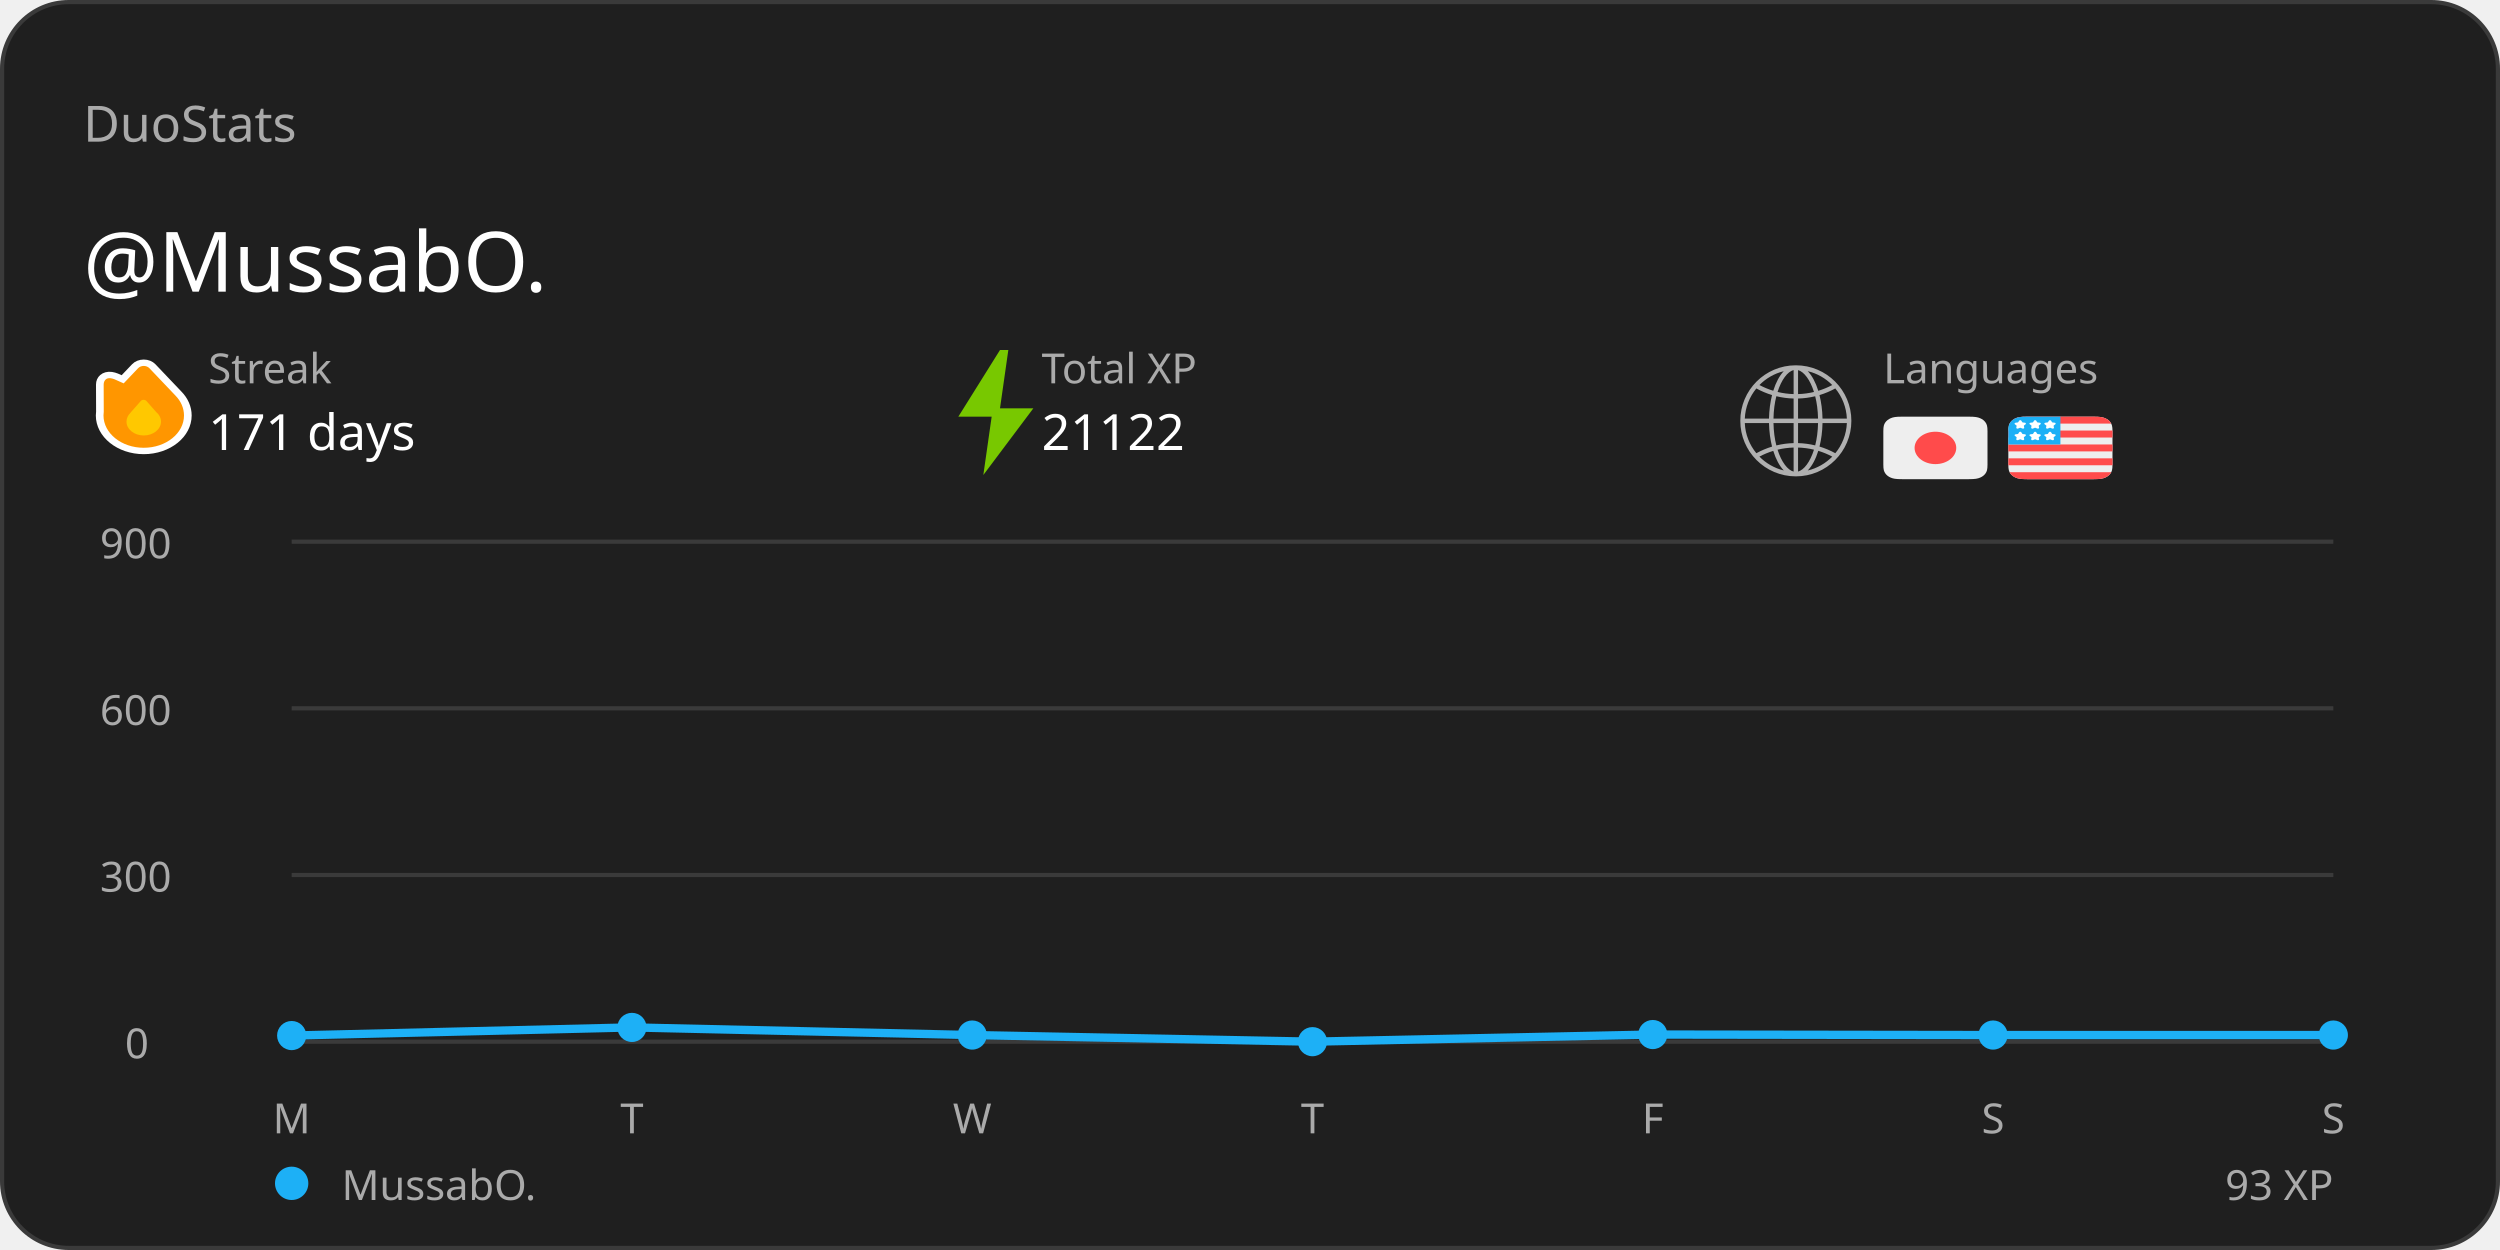
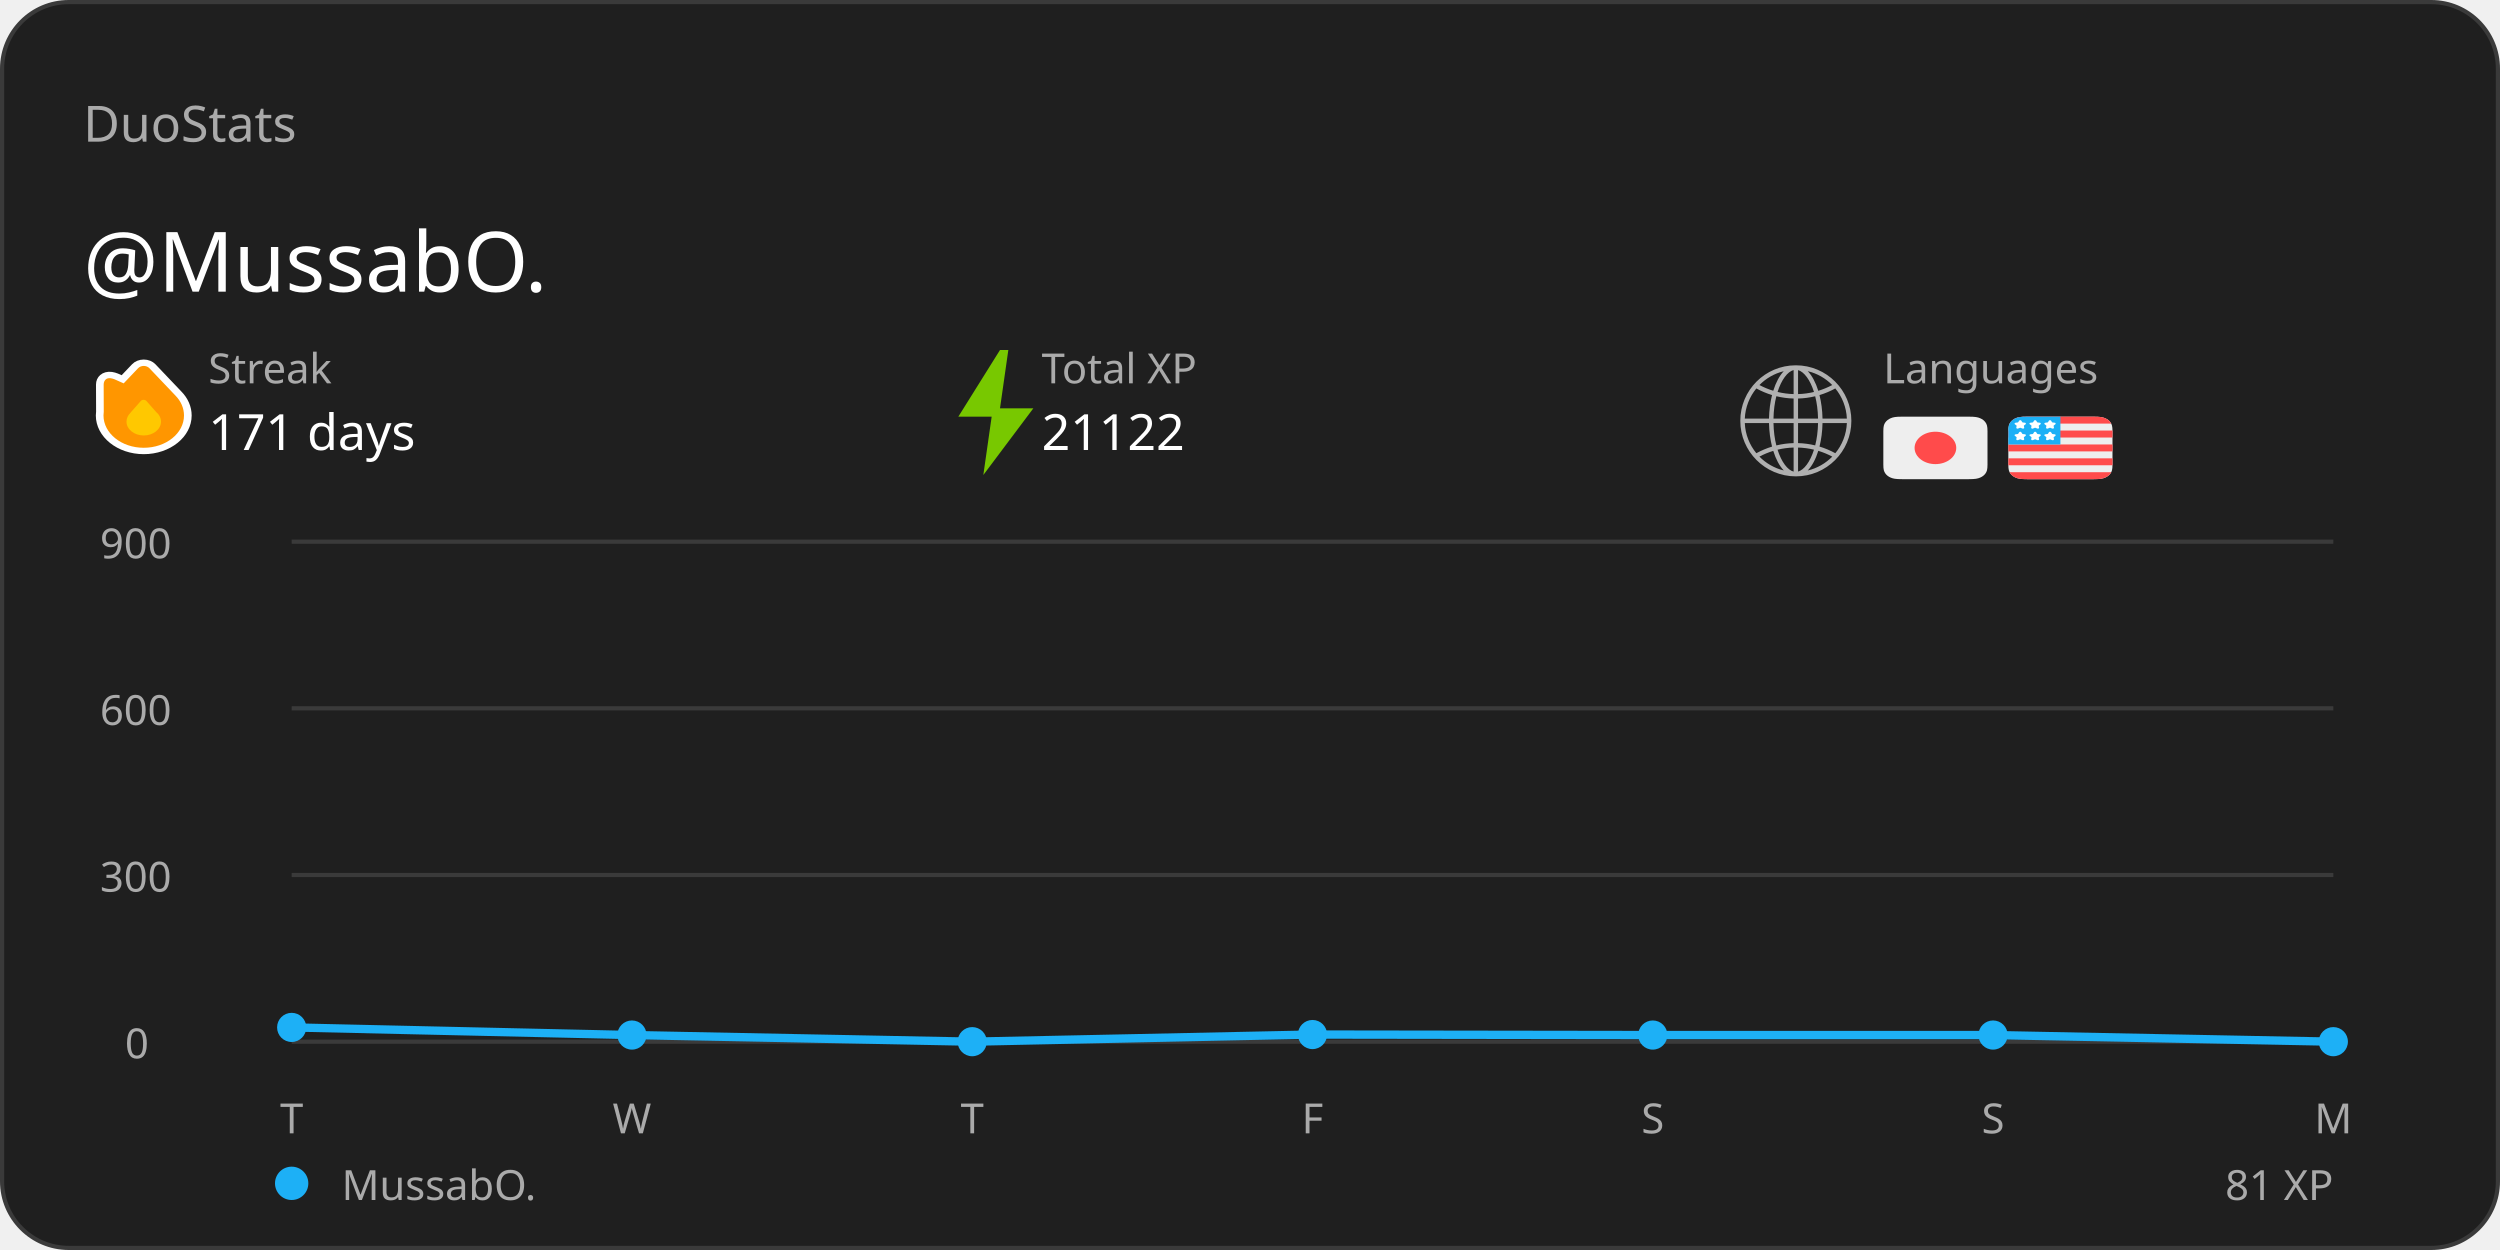
<svg xmlns="http://www.w3.org/2000/svg" width="600" height="300" viewBox="0 0 600 300">
  <rect x="0.5" y="0.5" width="599" height="299" rx="16" fill="#1F1F1F" stroke="#3A3A3A" />
  <text x="20" y="34" fill="#AAAAAA" font-size="12" font-family="DIN Round Pro, system-ui, sans-serif">DuoStats</text>
  <text x="20" y="70" fill="#FFFFFF" font-size="20" font-family="DIN Round Pro, system-ui, sans-serif">@MussabO.</text>
  <g transform="translate(23, 86) scale(0.92, 0.7666667)">
    <g id="Page-1" stroke="none" stroke-width="1" fill="none" fill-rule="evenodd">
      <g id="streak" transform="translate(1, 1)" fill-rule="nonzero">
        <g id="Group" fill="#FF9600" stroke="#FFFFFF" stroke-width="2">
          <path d="M0.068,15.675 L0.044,7.216 C0.039,5.334 1.25,3.942 3.056,4.246 C3.413,4.306 3.998,4.491 4.306,4.656 L5.997,5.561 L9.247,1.464 C9.793,0.776 10.622,0.376 11.5,0.376 C12.378,0.376 13.207,0.776 13.753,1.464 L20.523,10 C22.123,11.939 22.999,14.375 23,16.889 C23,23.034 17.843,28 11.5,28 C5.157,28 0,23.034 0,16.889 C0,16.481 0.023,16.076 0.068,15.675 Z" id="Path" />
        </g>
        <g id="Group" transform="translate(7, 11)" fill="#FFC800">
          <path d="M1.012,5.077 C1.026,5.04 1.046,5.005 1.069,4.973 L3.719,1.364 C3.893,1.127 4.17,0.987 4.464,0.987 C4.758,0.987 5.035,1.127 5.209,1.364 L7.732,4.8 C8.541,5.595 8.998,6.681 9,7.815 C9,10.208 6.985,12.148 4.5,12.148 C2.015,12.148 0,10.208 0,7.815 C0,6.776 0.38,5.823 1.012,5.077 L1.012,5.077 Z" id="Path" />
        </g>
      </g>
    </g>
  </g>
  <text x="50" y="92" fill="#AAAAAA" font-size="10" font-family="DIN Round Pro, system-ui, sans-serif">Streak</text>
  <text x="50" y="108" fill="#FFFFFF" font-size="12" font-family="DIN Round Pro, system-ui, sans-serif">171 days</text>
  <path d="M240 84 230 100h8l-2 14 12-16h-8l2-14z" fill="#78C800" />
  <text x="250" y="92" fill="#AAAAAA" font-size="10" font-family="DIN Round Pro, system-ui, sans-serif">Total XP</text>
  <text x="250" y="108" fill="#FFFFFF" font-size="12" font-family="DIN Round Pro, system-ui, sans-serif">21122</text>
  <g transform="translate(415, 85) scale(1.0, 1.0)">
    <g id="SVGRepo_bgCarrier" stroke-width="0" />
    <g id="SVGRepo_tracerCarrier" stroke-linecap="round" stroke-linejoin="round" />
    <g id="SVGRepo_iconCarrier">
      <g id="icomoon-ignore"> </g>
      <path d="M16 2.672c-0.004 0-0.007 0-0.011 0-0.002 0-0.003 0-0.005 0-0.005 0-0.010 0.001-0.016 0.001-7.347 0.017-13.296 5.977-13.296 13.327 0 7.348 5.949 13.309 13.296 13.327 0.005 0 0.010 0.001 0.016 0.001 0.002 0 0.004 0 0.005 0 0.004 0 0.008 0 0.011 0 7.36 0 13.328-5.968 13.328-13.328s-5.968-13.328-13.328-13.328zM16.533 10.648c1.413-0.039 2.788-0.225 4.112-0.548 0.399 1.571 0.647 3.382 0.686 5.367h-4.798v-4.819zM16.533 9.582v-5.759c1.437 0.398 2.893 2.314 3.821 5.252-1.231 0.297-2.509 0.47-3.821 0.507zM15.467 3.81v5.772c-1.323-0.037-2.611-0.213-3.852-0.515 0.936-2.956 2.405-4.879 3.852-5.256zM15.467 10.647v4.82h-4.831c0.039-1.988 0.287-3.801 0.687-5.373 1.334 0.326 2.72 0.515 4.144 0.553zM9.563 15.467h-5.811c0.118-2.741 1.139-5.252 2.773-7.241 1.187 0.654 2.446 1.189 3.766 1.589-0.431 1.7-0.689 3.617-0.728 5.652zM9.563 16.533c0.039 2.034 0.297 3.951 0.728 5.651-1.319 0.401-2.579 0.936-3.766 1.59-1.635-1.989-2.656-4.5-2.773-7.241h5.811zM10.636 16.533h4.831v4.814c-1.424 0.038-2.81 0.228-4.145 0.555-0.399-1.571-0.647-3.383-0.686-5.369zM15.467 22.412v5.778c-1.448-0.378-2.919-2.303-3.854-5.263 1.241-0.302 2.53-0.478 3.854-0.515zM16.533 28.178v-5.765c1.313 0.038 2.591 0.211 3.822 0.508-0.928 2.941-2.384 4.86-3.822 5.257zM16.533 21.347v-4.814h4.798c-0.039 1.983-0.286 3.791-0.684 5.361-1.325-0.323-2.7-0.51-4.113-0.548zM22.404 16.533h5.845c-0.118 2.741-1.138 5.251-2.773 7.24-1.197-0.658-2.467-1.197-3.797-1.599 0.43-1.698 0.687-3.611 0.726-5.64zM22.404 15.467c-0.039-2.033-0.297-3.946-0.727-5.646 1.33-0.402 2.599-0.94 3.795-1.598 1.636 1.989 2.658 4.501 2.776 7.244h-5.845zM24.738 7.409c-1.061 0.564-2.18 1.031-3.35 1.385-0.623-2.005-1.498-3.642-2.533-4.717 2.27 0.545 4.297 1.719 5.883 3.332zM13.103 4.087c-1.029 1.073-1.9 2.702-2.521 4.697-1.158-0.353-2.268-0.815-3.319-1.375 1.575-1.602 3.587-2.774 5.84-3.322zM7.259 24.587c1.052-0.561 2.163-1.024 3.322-1.377 0.621 1.997 1.492 3.629 2.522 4.702-2.255-0.549-4.268-1.721-5.844-3.326zM18.855 27.922c1.036-1.075 1.911-2.712 2.535-4.721 1.17 0.355 2.29 0.82 3.351 1.387-1.586 1.614-3.614 2.791-5.886 3.334z" fill="#b0b0b0"> </path>
    </g>
  </g>
  <text x="452" y="92" fill="#AAAAAA" font-size="10" font-family="DIN Round Pro, system-ui, sans-serif">Languages</text>
  <g transform="translate(452, 100) scale(0.3571429, 0.2777778)">
    <g clip-path="url(#clip0_129_1008)">
      <path fill-rule="evenodd" clip-rule="evenodd" d="M12.563 0H57.437C61.805 0 63.389 0.455 64.987 1.309C66.584 2.163 67.837 3.416 68.691 5.013C69.545 6.61 70 8.195 70 12.563V41.437C70 45.805 69.545 47.389 68.691 48.986C67.837 50.584 66.584 51.837 64.987 52.691C63.389 53.545 61.805 54 57.437 54H12.563C8.195 54 6.61 53.545 5.013 52.691C3.416 51.837 2.163 50.584 1.309 48.986C0.455 47.389 0 45.805 0 41.437V12.563C0 8.195 0.455 6.61 1.309 5.013C2.163 3.416 3.416 2.163 5.013 1.309C6.61 0.455 8.195 0 12.563 0Z" fill="#EEEEEE" />
      <path d="M35 41C42.732 41 49 34.732 49 27C49 19.268 42.732 13 35 13C27.268 13 21 19.268 21 27C21 34.732 27.268 41 35 41Z" fill="#FF4B4B" />
    </g>
    <defs>
      <clipPath id="clip0_129_1008">
        <rect width="70" height="54" fill="white" />
      </clipPath>
    </defs>
  </g>
  <g transform="translate(482, 100) scale(0.3571429, 0.2777778)">
    <g clip-path="url(#clip0_129_593)">
      <path fill-rule="evenodd" clip-rule="evenodd" d="M12.563 0H57.437C61.805 0 63.389 0.455 64.987 1.309C66.584 2.163 67.837 3.416 68.691 5.013C69.545 6.61 70 8.195 70 12.563V41.437C70 45.805 69.545 47.389 68.691 48.986C67.837 50.584 66.584 51.837 64.987 52.691C63.389 53.545 61.805 54 57.437 54H12.563C8.195 54 6.61 53.545 5.013 52.691C3.416 51.837 2.163 50.584 1.309 48.986C0.455 47.389 0 45.805 0 41.437V12.563C0 8.195 0.455 6.61 1.309 5.013C2.163 3.416 3.416 2.163 5.013 1.309C6.61 0.455 8.195 0 12.563 0Z" fill="#EEEEEE" />
      <path fill-rule="evenodd" clip-rule="evenodd" d="M12.563 0H57.437C61.805 0 63.389 0.455 64.987 1.309C66.584 2.163 67.837 3.416 68.691 5.013C68.863 5.335 69.019 5.656 69.158 6H0.842C0.981 5.656 1.137 5.335 1.309 5.013C2.163 3.416 3.416 2.163 5.013 1.309C6.61 0.455 8.195 0 12.563 0Z" fill="#FF4B4B" />
      <path fill-rule="evenodd" clip-rule="evenodd" d="M69.997 12C69.999 12.182 70 12.37 70 12.563V18H0V12.563C0 12.37 0.001 12.182 0.003 12H69.997Z" fill="#FF4B4B" />
      <path fill-rule="evenodd" clip-rule="evenodd" d="M70 24V30H0V24H70Z" fill="#FF4B4B" />
      <path fill-rule="evenodd" clip-rule="evenodd" d="M70 41.437C70 41.63 69.999 41.818 69.997 42H0.003C0.001 41.818 0 41.63 0 41.437V36H70V41.437Z" fill="#FF4B4B" />
      <path fill-rule="evenodd" clip-rule="evenodd" d="M69.158 48C69.019 48.344 68.863 48.665 68.691 48.986C67.837 50.584 66.584 51.837 64.987 52.691C63.389 53.545 61.805 54 57.437 54H12.563C8.195 54 6.61 53.545 5.013 52.691C3.416 51.837 2.163 50.584 1.309 48.986C1.137 48.665 0.981 48.344 0.842 48H69.158Z" fill="#FF4B4B" />
      <path fill-rule="evenodd" clip-rule="evenodd" d="M12.563 0H35V24H0V12.563C0 8.195 0.455 6.61 1.309 5.013C2.163 3.416 3.416 2.163 5.013 1.309C6.61 0.455 8.195 0 12.563 0Z" fill="#1CB0F6" />
      <path d="M27.806 9.602L26.531 10.273C26.13 10.483 25.635 10.329 25.424 9.929C25.341 9.769 25.312 9.586 25.342 9.409L25.586 7.988C25.609 7.853 25.564 7.715 25.466 7.62L24.434 6.614C24.11 6.298 24.103 5.779 24.419 5.455C24.545 5.326 24.71 5.242 24.888 5.216L26.314 5.009C26.45 4.989 26.567 4.904 26.628 4.781L27.266 3.489C27.466 3.083 27.957 2.916 28.363 3.117C28.525 3.196 28.655 3.327 28.735 3.489L29.373 4.781C29.434 4.904 29.551 4.989 29.687 5.009L31.113 5.216C31.561 5.281 31.871 5.697 31.806 6.145C31.78 6.323 31.696 6.488 31.567 6.614L30.535 7.62C30.437 7.715 30.392 7.853 30.415 7.988L30.659 9.409C30.735 9.855 30.436 10.278 29.99 10.355C29.812 10.385 29.629 10.356 29.47 10.273L28.194 9.602C28.073 9.538 27.928 9.538 27.806 9.602Z" fill="white" />
      <path d="M27.806 19.602L26.531 20.273C26.13 20.483 25.635 20.329 25.424 19.929C25.341 19.769 25.312 19.587 25.342 19.409L25.586 17.988C25.609 17.853 25.564 17.715 25.466 17.62L24.434 16.614C24.11 16.298 24.103 15.779 24.419 15.455C24.545 15.326 24.71 15.242 24.888 15.216L26.314 15.009C26.45 14.989 26.567 14.904 26.628 14.781L27.266 13.489C27.466 13.083 27.957 12.916 28.363 13.117C28.525 13.196 28.655 13.327 28.735 13.489L29.373 14.781C29.434 14.904 29.551 14.989 29.687 15.009L31.113 15.216C31.561 15.281 31.871 15.697 31.806 16.145C31.78 16.323 31.696 16.488 31.567 16.614L30.535 17.62C30.437 17.715 30.392 17.853 30.415 17.988L30.659 19.409C30.735 19.855 30.436 20.278 29.99 20.355C29.812 20.385 29.629 20.356 29.47 20.273L28.194 19.602C28.073 19.538 27.928 19.538 27.806 19.602Z" fill="white" />
      <path d="M17.806 9.602L16.531 10.273C16.13 10.483 15.635 10.329 15.425 9.929C15.341 9.769 15.312 9.586 15.342 9.409L15.586 7.988C15.609 7.853 15.564 7.715 15.466 7.62L14.434 6.614C14.11 6.298 14.103 5.779 14.419 5.455C14.545 5.326 14.71 5.242 14.888 5.216L16.314 5.009C16.45 4.989 16.567 4.904 16.628 4.781L17.266 3.489C17.466 3.083 17.957 2.916 18.363 3.117C18.525 3.196 18.655 3.327 18.735 3.489L19.373 4.781C19.434 4.904 19.551 4.989 19.687 5.009L21.113 5.216C21.561 5.281 21.871 5.697 21.806 6.145C21.78 6.323 21.696 6.488 21.567 6.614L20.535 7.62C20.437 7.715 20.392 7.853 20.415 7.988L20.659 9.409C20.735 9.855 20.436 10.278 19.99 10.355C19.812 10.385 19.629 10.356 19.47 10.273L18.194 9.602C18.073 9.538 17.928 9.538 17.806 9.602Z" fill="white" />
      <path d="M17.806 19.602L16.531 20.273C16.13 20.483 15.635 20.329 15.425 19.929C15.341 19.769 15.312 19.587 15.342 19.409L15.586 17.988C15.609 17.853 15.564 17.715 15.466 17.62L14.434 16.614C14.11 16.298 14.103 15.779 14.419 15.455C14.545 15.326 14.71 15.242 14.888 15.216L16.314 15.009C16.45 14.989 16.567 14.904 16.628 14.781L17.266 13.489C17.466 13.083 17.957 12.916 18.363 13.117C18.525 13.196 18.655 13.327 18.735 13.489L19.373 14.781C19.434 14.904 19.551 14.989 19.687 15.009L21.113 15.216C21.561 15.281 21.871 15.697 21.806 16.145C21.78 16.323 21.696 16.488 21.567 16.614L20.535 17.62C20.437 17.715 20.392 17.853 20.415 17.988L20.659 19.409C20.735 19.855 20.436 20.278 19.99 20.355C19.812 20.385 19.629 20.356 19.47 20.273L18.194 19.602C18.073 19.538 17.928 19.538 17.806 19.602Z" fill="white" />
      <path d="M7.807 9.602L6.531 10.273C6.13 10.483 5.635 10.329 5.424 9.929C5.341 9.769 5.312 9.586 5.342 9.409L5.586 7.988C5.609 7.853 5.564 7.715 5.466 7.62L4.434 6.614C4.11 6.298 4.103 5.779 4.419 5.455C4.545 5.326 4.71 5.242 4.888 5.216L6.314 5.009C6.45 4.989 6.567 4.904 6.628 4.781L7.266 3.489C7.466 3.083 7.957 2.916 8.363 3.117C8.525 3.196 8.655 3.327 8.735 3.489L9.373 4.781C9.434 4.904 9.551 4.989 9.687 5.009L11.113 5.216C11.561 5.281 11.871 5.697 11.806 6.145C11.78 6.323 11.696 6.488 11.567 6.614L10.535 7.62C10.437 7.715 10.392 7.853 10.415 7.988L10.659 9.409C10.735 9.855 10.436 10.278 9.99 10.355C9.812 10.385 9.629 10.356 9.47 10.273L8.194 9.602C8.073 9.538 7.928 9.538 7.807 9.602Z" fill="white" />
      <path d="M7.807 19.602L6.531 20.273C6.13 20.483 5.635 20.329 5.424 19.929C5.341 19.769 5.312 19.587 5.342 19.409L5.586 17.988C5.609 17.853 5.564 17.715 5.466 17.62L4.434 16.614C4.11 16.298 4.103 15.779 4.419 15.455C4.545 15.326 4.71 15.242 4.888 15.216L6.314 15.009C6.45 14.989 6.567 14.904 6.628 14.781L7.266 13.489C7.466 13.083 7.957 12.916 8.363 13.117C8.525 13.196 8.655 13.327 8.735 13.489L9.373 14.781C9.434 14.904 9.551 14.989 9.687 15.009L11.113 15.216C11.561 15.281 11.871 15.697 11.806 16.145C11.78 16.323 11.696 16.488 11.567 16.614L10.535 17.62C10.437 17.715 10.392 17.853 10.415 17.988L10.659 19.409C10.735 19.855 10.436 20.278 9.99 20.355C9.812 20.385 9.629 20.356 9.47 20.273L8.194 19.602C8.073 19.538 7.928 19.538 7.807 19.602Z" fill="white" />
    </g>
    <defs>
      <clipPath id="clip0_129_593">
        <rect width="70" height="54" fill="white" />
      </clipPath>
    </defs>
  </g>
  <g stroke="#3A3A3A" stroke-width="1">
    <line x1="70" y1="250" x2="560" y2="250" />
    <line x1="70" y1="210" x2="560" y2="210" />
    <line x1="70" y1="170" x2="560" y2="170" />
    <line x1="70" y1="130" x2="560" y2="130" />
  </g>
  <g fill="#AAAAAA" font-size="10" font-family="DIN Round Pro, system-ui, sans-serif">
    <text x="30" y="254">0</text>
    <text x="24" y="214">300</text>
    <text x="24" y="174">600</text>
    <text x="24" y="134">900</text>
  </g>
-   <polyline points="70.0,248.533 151.667,246.578 233.333,248.411 315.0,250.0 396.667,248.289 478.333,248.411 560.0,248.411" fill="none" stroke="#1DB0F6" stroke-width="2" stroke-linecap="round" stroke-linejoin="round" />
-   <circle cx="70.0" cy="248.533" r="3.5" fill="#1DB0F6" />
-   <circle cx="151.667" cy="246.578" r="3.5" fill="#1DB0F6" />
-   <circle cx="233.333" cy="248.411" r="3.5" fill="#1DB0F6" />
-   <circle cx="315.0" cy="250.0" r="3.5" fill="#1DB0F6" />
-   <circle cx="396.667" cy="248.289" r="3.5" fill="#1DB0F6" />
+   <polyline points="70.0,246.578 151.667,248.411 233.333,250.0 315.0,248.289 396.667,248.411 478.333,248.411 560.0,250.0" fill="none" stroke="#1DB0F6" stroke-width="2" stroke-linecap="round" stroke-linejoin="round" />
+   <circle cx="70.0" cy="246.578" r="3.5" fill="#1DB0F6" />
+   <circle cx="151.667" cy="248.411" r="3.5" fill="#1DB0F6" />
+   <circle cx="233.333" cy="250.0" r="3.5" fill="#1DB0F6" />
+   <circle cx="315.0" cy="248.289" r="3.5" fill="#1DB0F6" />
+   <circle cx="396.667" cy="248.411" r="3.5" fill="#1DB0F6" />
  <circle cx="478.333" cy="248.411" r="3.5" fill="#1DB0F6" />
-   <circle cx="560.0" cy="248.411" r="3.5" fill="#1DB0F6" />
-   <text x="70.0" y="272" fill="#AAAAAA" font-size="10" text-anchor="middle" font-family="DIN Round Pro, system-ui, sans-serif">M</text>
-   <text x="151.667" y="272" fill="#AAAAAA" font-size="10" text-anchor="middle" font-family="DIN Round Pro, system-ui, sans-serif">T</text>
-   <text x="233.333" y="272" fill="#AAAAAA" font-size="10" text-anchor="middle" font-family="DIN Round Pro, system-ui, sans-serif">W</text>
-   <text x="315.0" y="272" fill="#AAAAAA" font-size="10" text-anchor="middle" font-family="DIN Round Pro, system-ui, sans-serif">T</text>
-   <text x="396.667" y="272" fill="#AAAAAA" font-size="10" text-anchor="middle" font-family="DIN Round Pro, system-ui, sans-serif">F</text>
+   <circle cx="560.0" cy="250.0" r="3.5" fill="#1DB0F6" />
+   <text x="70.0" y="272" fill="#AAAAAA" font-size="10" text-anchor="middle" font-family="DIN Round Pro, system-ui, sans-serif">T</text>
+   <text x="151.667" y="272" fill="#AAAAAA" font-size="10" text-anchor="middle" font-family="DIN Round Pro, system-ui, sans-serif">W</text>
+   <text x="233.333" y="272" fill="#AAAAAA" font-size="10" text-anchor="middle" font-family="DIN Round Pro, system-ui, sans-serif">T</text>
+   <text x="315.0" y="272" fill="#AAAAAA" font-size="10" text-anchor="middle" font-family="DIN Round Pro, system-ui, sans-serif">F</text>
+   <text x="396.667" y="272" fill="#AAAAAA" font-size="10" text-anchor="middle" font-family="DIN Round Pro, system-ui, sans-serif">S</text>
  <text x="478.333" y="272" fill="#AAAAAA" font-size="10" text-anchor="middle" font-family="DIN Round Pro, system-ui, sans-serif">S</text>
-   <text x="560.0" y="272" fill="#AAAAAA" font-size="10" text-anchor="middle" font-family="DIN Round Pro, system-ui, sans-serif">S</text>
+   <text x="560.0" y="272" fill="#AAAAAA" font-size="10" text-anchor="middle" font-family="DIN Round Pro, system-ui, sans-serif">M</text>
  <circle cx="70" cy="284" r="4" fill="#1DB0F6" />
  <text x="82" y="288" fill="#AAAAAA" font-size="10" font-family="DIN Round Pro, system-ui, sans-serif">MussabO.</text>
-   <text x="560" y="288" fill="#AAAAAA" font-size="10" text-anchor="end" font-family="DIN Round Pro, system-ui, sans-serif">93 XP</text>
+   <text x="560" y="288" fill="#AAAAAA" font-size="10" text-anchor="end" font-family="DIN Round Pro, system-ui, sans-serif">81 XP</text>
</svg>
